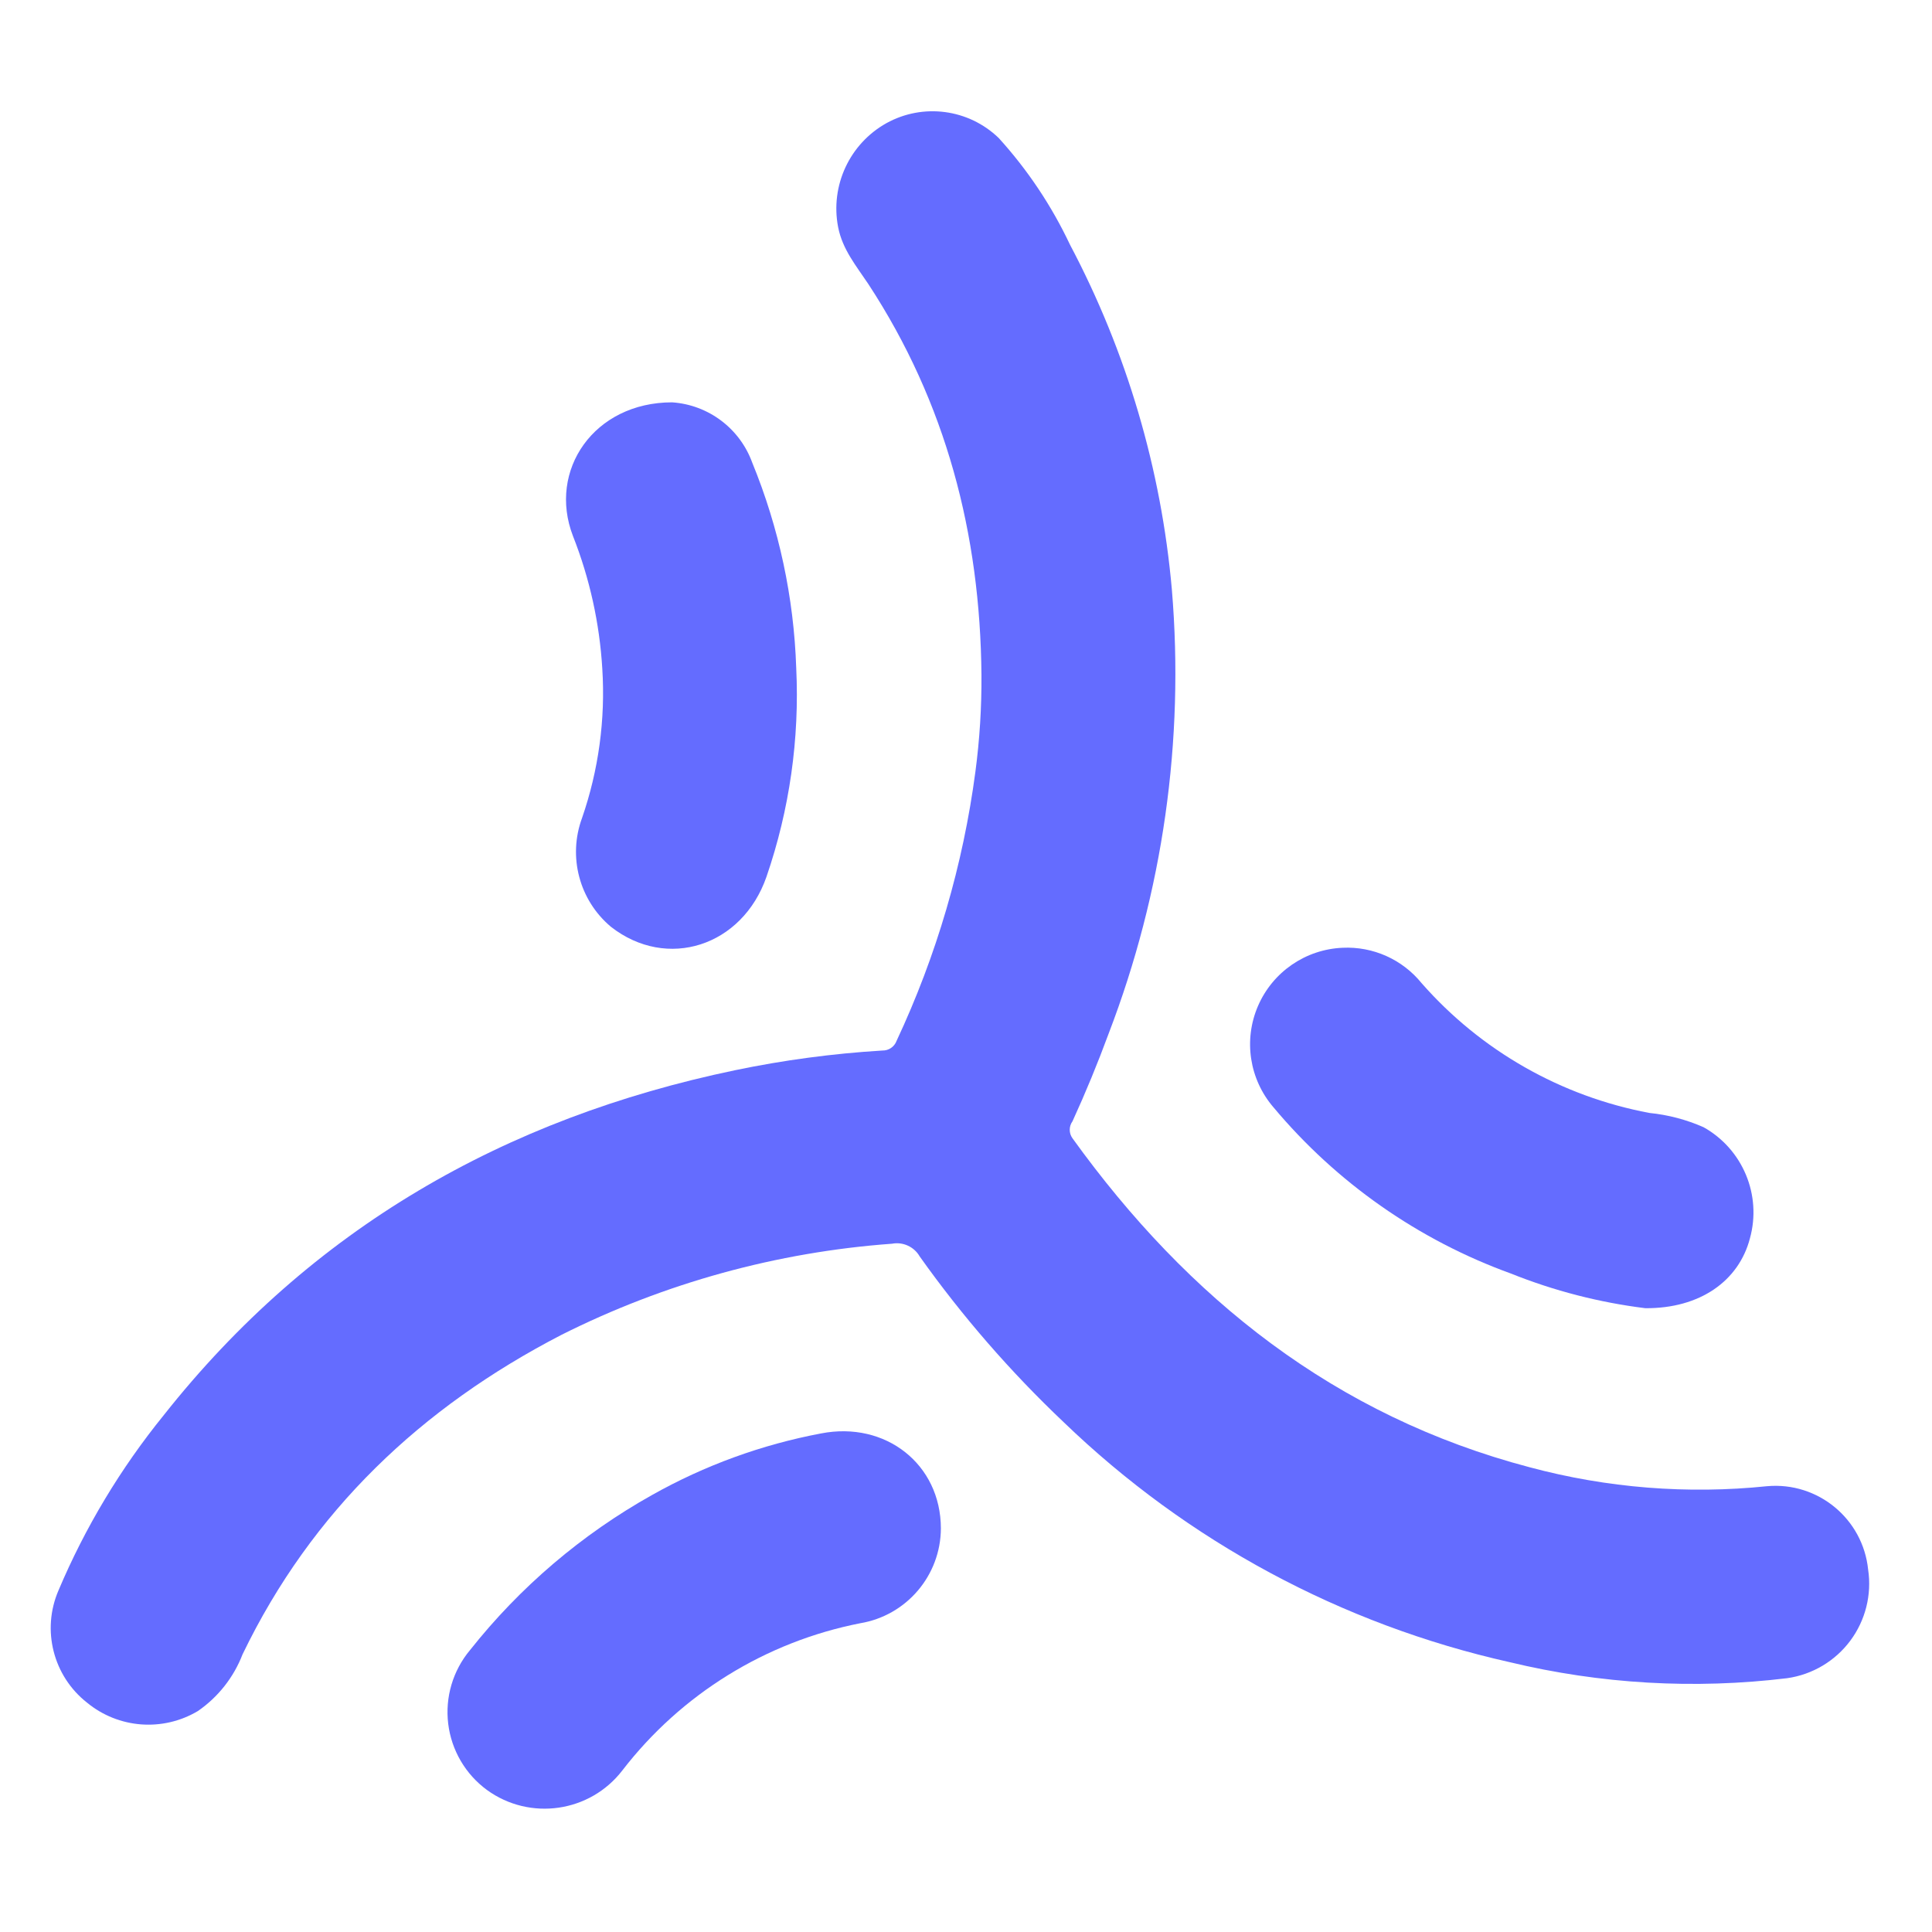
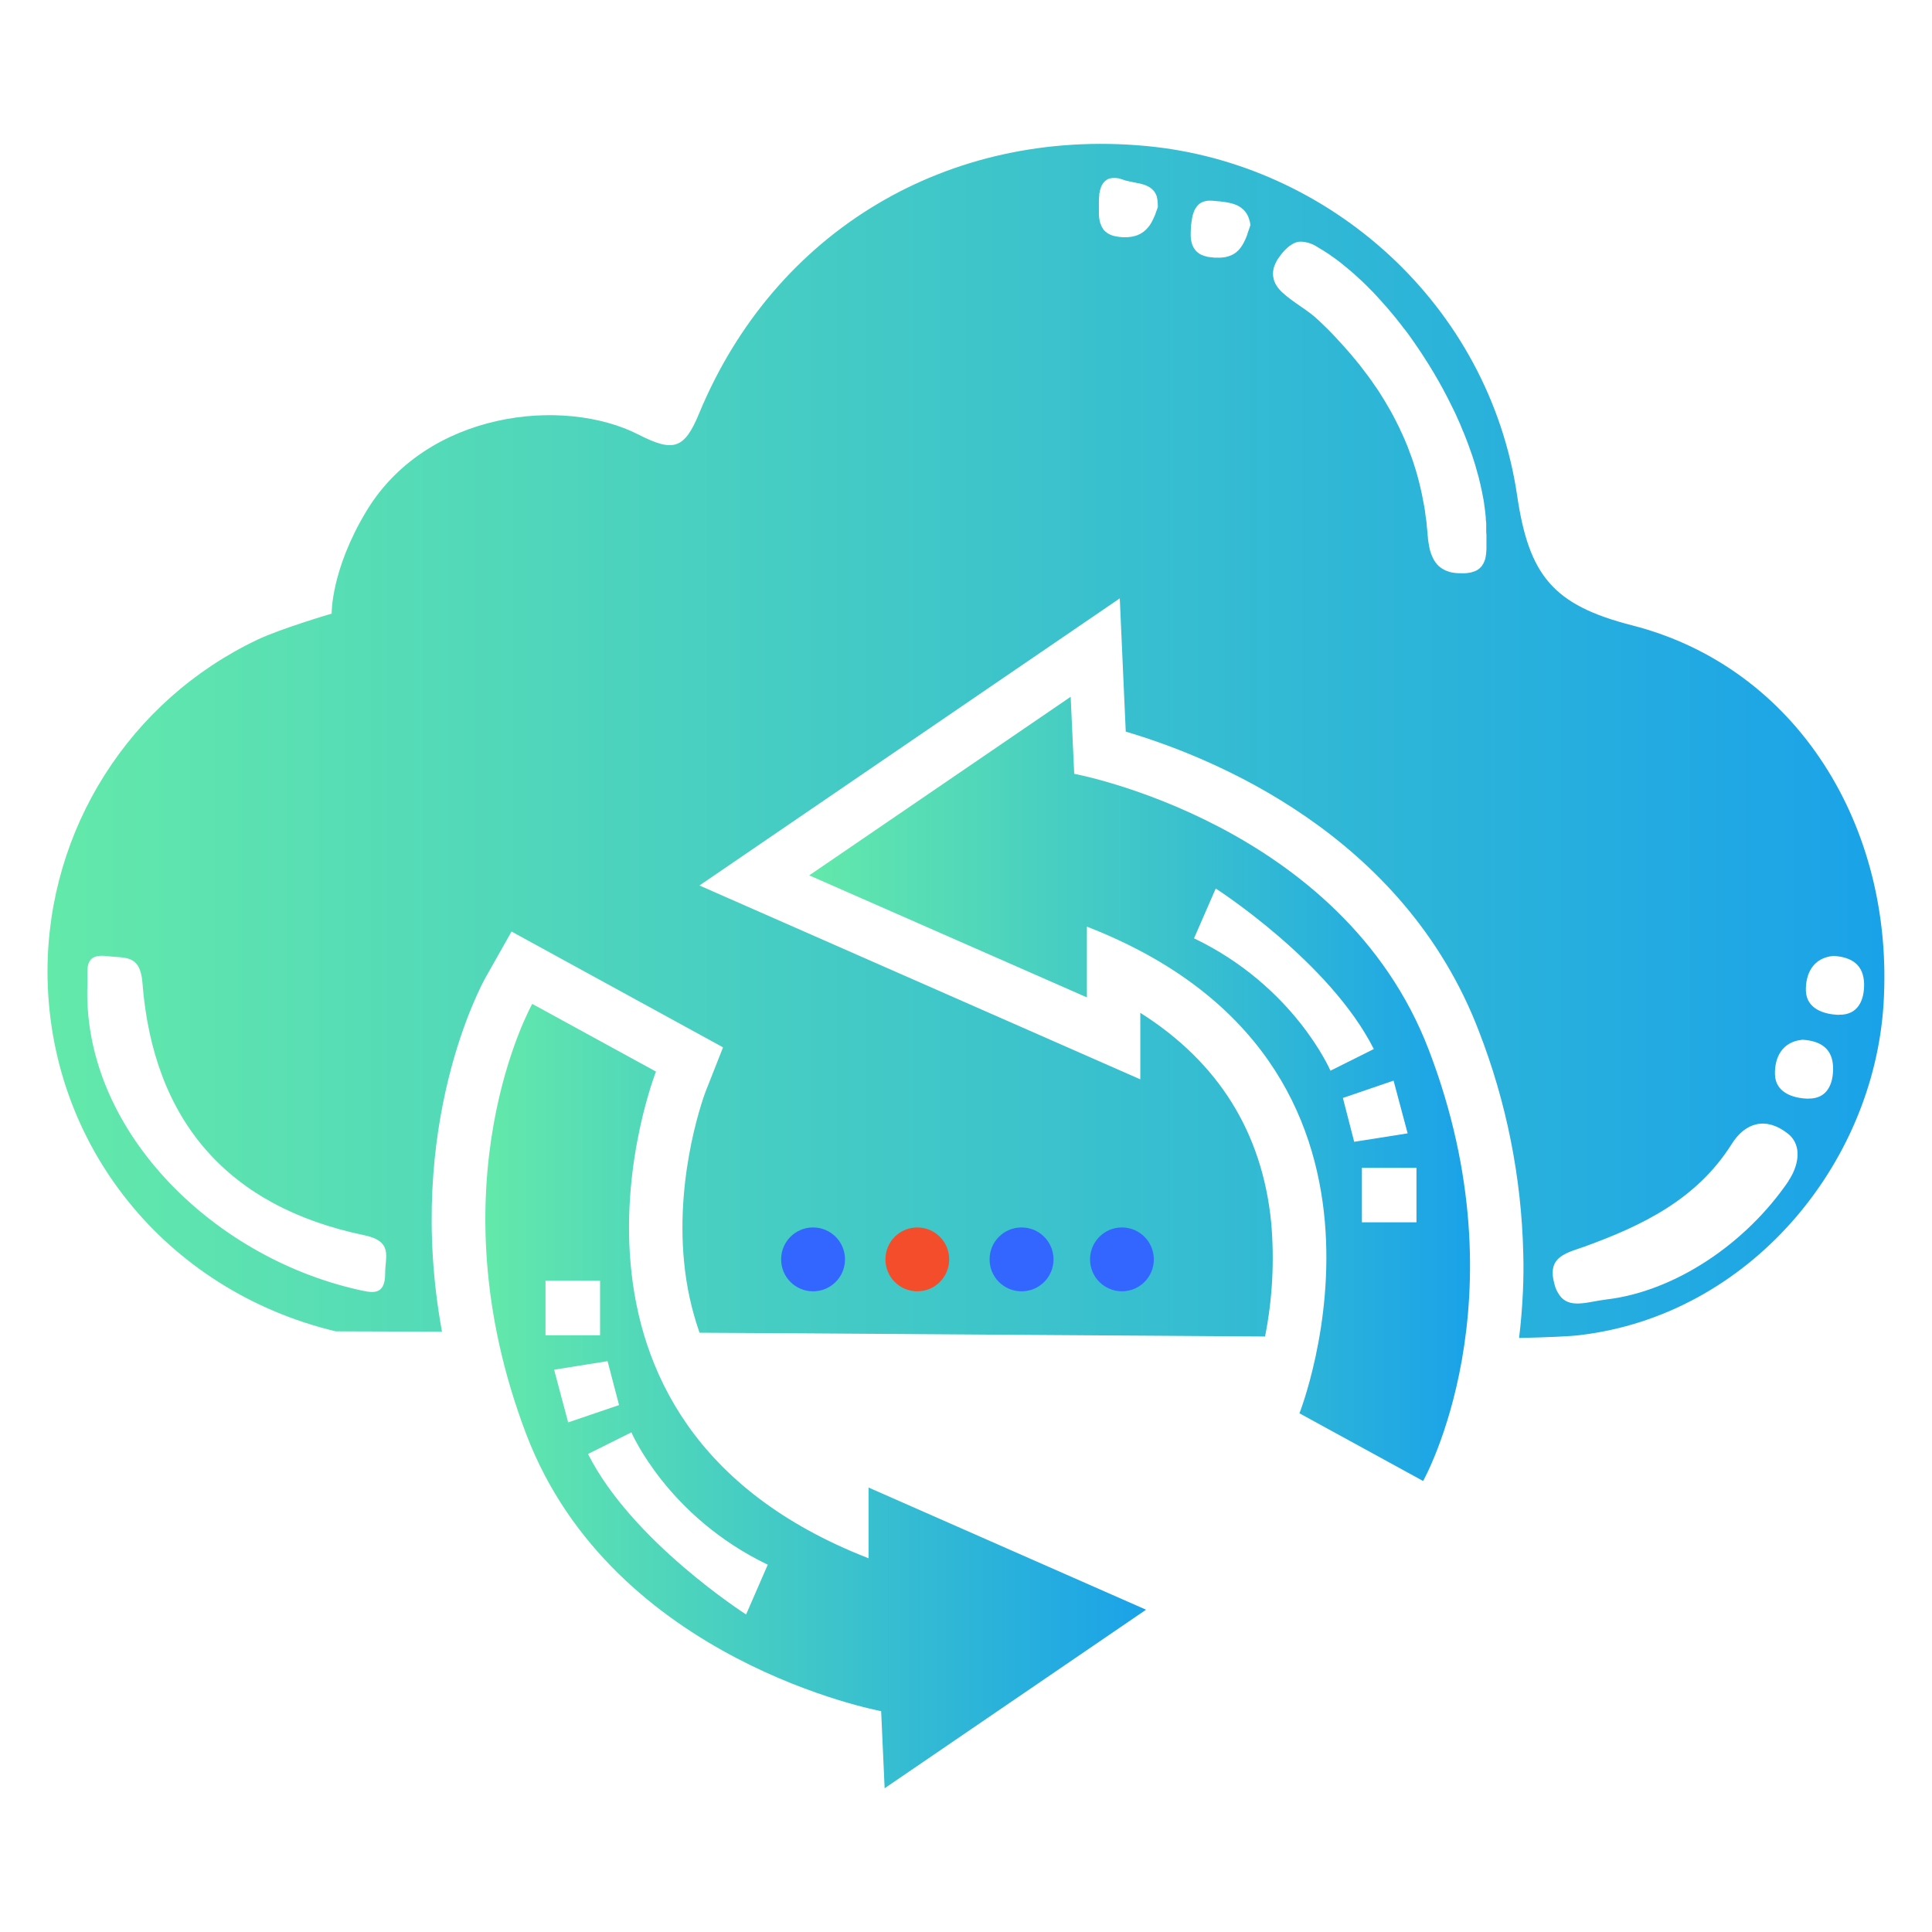
- <svg xmlns="http://www.w3.org/2000/svg" viewBox="0 0 160 160">
-   <path d="M81.28 55.9c-.1-11.67-2.93-22.55-9.37-32.38-1-1.5-2.14-2.86-2.5-4.71a8.1 8.1 0 014-8.61 7.89 7.89 0 019.3 1.23 35.999 35.999 0 015.9 8.83 75.18 75.18 0 018.44 28.58 83.211 83.211 0 01-5.23 36.74 102.983 102.983 0 01-3 7.28 1.2 1.2 0 000 1.41c9.58 13.3 21.76 23 37.85 27.24a54.37 54.37 0 0019.68 1.57 7.72 7.72 0 018.36 6.9 7.903 7.903 0 01-6.7 9 64.744 64.744 0 01-23-1.33 77.68 77.68 0 01-36.93-19.88 93.628 93.628 0 01-11.91-13.71 2.18 2.18 0 00-2.3-1.06 72.744 72.744 0 00-27.38 7.55c-11.6 6-20.67 14.58-26.4 26.45a10.134 10.134 0 01-3.7 4.7 8 8 0 01-9.19-.7 7.86 7.86 0 01-2.36-9.28 60.324 60.324 0 018.72-14.52c12.2-15.43 28.21-24.59 47.32-28.57A85.085 85.085 0 0173.07 87c.524.015 1-.307 1.18-.8a76.06 76.06 0 006.53-22.3c.351-2.652.518-5.325.5-8z" fill="#646cff" />
-   <path d="M136.26 108.34a44.742 44.742 0 01-11.13-2.87 46.108 46.108 0 01-19.66-13.76 8 8 0 015.72-13.22 7.93 7.93 0 016.54 2.93 33.27 33.27 0 0018.87 10.75c1.546.155 3.058.553 4.48 1.18a8.08 8.08 0 013.84 9.21c-.92 3.52-4.13 5.81-8.66 5.78zm-80.6-75.02a7.61 7.61 0 016.64 5 49.139 49.139 0 013.64 17 46.33 46.33 0 01-2.46 17.28c-2 5.77-8.24 7.79-12.89 4.15a8.1 8.1 0 01-2.39-9 31.679 31.679 0 001.68-12.36 35.77 35.77 0 00-2.43-11c-2.1-5.45 1.75-11.07 8.21-11.07zm22.26 93.25a8 8 0 01-6.68 7.86 32.88 32.88 0 00-19.7 12.19 8.13 8.13 0 01-11.21 1.62 8 8 0 01-1.41-11.58A51.043 51.043 0 0154 123.81a45.842 45.842 0 0114-5.1c5.35-1.04 9.91 2.56 9.92 7.86z" fill="#646cff" />
+ <svg xmlns="http://www.w3.org/2000/svg" xmlns:xlink="http://www.w3.org/1999/xlink" id="图层_1" data-name="图层 1" viewBox="0 0 610 610">
+   <defs>
+     <style>.cls-1{fill:url(#未命名的渐变_7);}.cls-2{fill:#36f;}.cls-3{fill:#f44d2c;}.cls-4{fill:url(#未命名的渐变_7-2);}.cls-5{fill:url(#未命名的渐变_7-3);}.cls-6{fill:url(#未命名的渐变_7-4);}</style>
+     <linearGradient id="未命名的渐变_7" x1="15" y1="233.95" x2="595" y2="233.95" gradientUnits="userSpaceOnUse">
+       <stop offset="0" stop-color="#63e9aa" />
+       <stop offset="1" stop-color="#1aa2e9" />
+     </linearGradient>
+     <linearGradient id="未命名的渐变_7-2" x1="153.25" y1="440.75" x2="361.89" y2="440.75" xlink:href="#未命名的渐变_7" />
+     <linearGradient id="未命名的渐变_7-3" x1="255.51" y1="343.79" x2="464.14" y2="343.79" xlink:href="#未命名的渐变_7" />
+     <linearGradient id="未命名的渐变_7-4" x1="435.08" y1="496.67" x2="435.57" y2="496.67" xlink:href="#未命名的渐变_7" />
+   </defs>
+   <path class="cls-1" d="M515.27,197.43c-24.92-6.37-32.53-15.73-36.25-40.93C470.11,96.09,419.63,51.41,361.7,46.08c-62.22-5.75-117.1,26.73-141,84.54-4.68,11.36-8.24,12.12-19.09,6.6-23.76-12.12-66.86-7.36-85.89,24.1-11.3,18.72-11,32.42-11,32.42s-16,4.71-23.36,8.2A116.07,116.07,0,0,0,15,306.64c0,54.79,37.44,100.91,91,113.71,0,0,17.17.08,33.55.11-11.9-65.11,12.54-109.6,13.75-111.8l8.21-14.54,66.78,36.56-5.47,13.87c-.09.2-9.67,25.2-6.82,54a94.88,94.88,0,0,0,4.87,22.24l33.91.2,56.86.39,37.66.26,17,.11,33.12.23A127.56,127.56,0,0,0,401.36,386c-2.82-28.45-16.66-50.63-41.33-66.22v21l-139.19-61.2,132.71-90.65L355.44,231c27.06,8,87.7,32.25,111.51,94.61a207,207,0,0,1,14,70.19c.12,4.14.06,8.14-.11,12-.23,5.13-.65,10-1.21,14.65,9.24-.22,15.87-.5,19.14-.9,53.39-6.31,92.74-53.64,95.93-104.55C598.2,261.05,567.34,210.74,515.27,197.43ZM121.61,402c0,7.44-4.26,6.17-8.88,5.13C66.44,396.56,25.8,356.16,27.6,310.61c.17-4.34-1.38-9.75,6.37-8.71,5.39.7,10.29-.71,11,8.34C48.35,354,72.05,381.08,115,390,124.23,391.94,121.58,396.81,121.61,402Zm244-336.75c-.11.37-.23.71-.34,1-.06.11-.08.25-.14.36a3.19,3.19,0,0,1-.2.57c-.05.17-.11.36-.19.56s-.26.62-.4.9a3.53,3.53,0,0,1-.28.62,12.94,12.94,0,0,1-.9,1.64,3.54,3.54,0,0,0-.34.48l-.37.45c-.14.17-.31.34-.45.48a1.81,1.81,0,0,1-.37.36,2.2,2.2,0,0,1-.31.29,2.28,2.28,0,0,1-.28.22,4.43,4.43,0,0,1-.79.51l-.25.17a1.12,1.12,0,0,0-.25.11,1.6,1.6,0,0,1-.29.11c-.08.06-.17.09-.25.15a11.31,11.31,0,0,1-1.83.5,4.66,4.66,0,0,1-.68.09l-.79.08h-1.41a12.55,12.55,0,0,1-2.31-.31,5,5,0,0,1-1-.25,1.2,1.2,0,0,1-.42-.17l-.31-.11c-.09-.06-.17-.09-.23-.14s-.28-.15-.42-.2l-.34-.26-.31-.25a1.81,1.81,0,0,1-.34-.28l-.25-.26a2,2,0,0,0-.2-.25,3.87,3.87,0,0,1-.36-.59,4,4,0,0,1-.48-1.07s-.06,0-.06-.06a2.06,2.06,0,0,0-.17-.53c0-.2-.08-.37-.11-.57a8,8,0,0,1-.17-1.18,4.07,4.07,0,0,1-.06-.59c0-.17,0-.31,0-.48v-.6c0-1,0-2.08,0-3.15,0-.4,0-.76.05-1.13s0-.48.06-.73,0-.23,0-.34a4.74,4.74,0,0,1,.17-.85.36.36,0,0,1,0-.17c.06-.19.09-.42.17-.62a2.91,2.91,0,0,1,.2-.59,3.27,3.27,0,0,1,.22-.56,5.45,5.45,0,0,1,.82-1.19.61.61,0,0,1,.2-.19,1.74,1.74,0,0,1,.34-.28,3.52,3.52,0,0,1,.42-.29,2.33,2.33,0,0,1,.39-.19,1.76,1.76,0,0,1,.46-.14A4.32,4.32,0,0,1,352,56.2a1,1,0,0,1,.28,0h.08a1.76,1.76,0,0,1,.4.06l.25,0a2.37,2.37,0,0,0,.34.08c.37.09.76.23,1.19.37a6,6,0,0,0,.78.28c.34.08.71.17,1.08.23a2.84,2.84,0,0,0,.7.16,7.72,7.72,0,0,0,.93.2l1.24.26a.26.26,0,0,1,.11,0,6.21,6.21,0,0,1,.62.14c.26.06.48.15.74.2s.56.17.87.28.34.14.51.23a8.48,8.48,0,0,1,1,.53c.14.12.31.23.45.34l.42.4.15.14a4.62,4.62,0,0,1,.42.53c.08.15.17.26.25.43s.14.28.23.45,0,.08.05.14.06.22.12.34.08.31.11.48a7.44,7.44,0,0,1,.17,1.1A13.69,13.69,0,0,1,365.56,65.22Zm28.27,8.66a7.81,7.81,0,0,1-.34.87,16.16,16.16,0,0,1-.79,1.72,3.07,3.07,0,0,1-.39.68s-.06.11-.08.17-.26.39-.4.59a8.42,8.42,0,0,1-.79,1,4.61,4.61,0,0,1-.39.36,3,3,0,0,1-.45.4c-.23.17-.48.34-.74.51a8,8,0,0,1-1.8.76c-.14,0-.34.08-.51.14a7.05,7.05,0,0,1-1.1.17,9.1,9.1,0,0,1-1.21.08,15.5,15.5,0,0,1-2.9-.17,3.26,3.26,0,0,1-.57-.08h-.08c-.17-.06-.34-.09-.48-.14a3.86,3.86,0,0,1-.54-.14,1.51,1.51,0,0,1-.31-.12,3,3,0,0,1-.53-.19,4.62,4.62,0,0,1-.93-.51c-.17-.11-.28-.23-.43-.34a.38.38,0,0,1-.14-.11,2.09,2.09,0,0,1-.42-.42c-.08-.09-.2-.23-.28-.34a6.1,6.1,0,0,1-.4-.59c-.05-.09-.11-.23-.16-.34a2.64,2.64,0,0,1-.31-.71,7.15,7.15,0,0,1-.23-.79,11,11,0,0,1-.23-1.72V73.31c0-.7.09-1.46.12-2.19.05-.43.08-.88.17-1.3v0a6.13,6.13,0,0,1,.14-.84c0-.2.08-.43.11-.62s.06-.29.08-.4.15-.39.2-.59.17-.51.28-.76a3.32,3.32,0,0,1,.34-.68,5.46,5.46,0,0,1,.42-.65,5.82,5.82,0,0,1,.46-.53l.19-.2a1.57,1.57,0,0,0,.23-.2l.45-.28a3.77,3.77,0,0,1,.7-.34.63.63,0,0,1,.29-.08.45.45,0,0,1,.28-.09,3.09,3.09,0,0,1,.48-.11c.08,0,.17,0,.25-.06a10.9,10.9,0,0,1,1.81,0c.56.06,1.12.12,1.74.17.28,0,.59,0,.9.09a18.75,18.75,0,0,1,3.73.7c.16.06.31.09.45.14a7.22,7.22,0,0,1,1.63.79l.23.14.56.43h0c.17.14.34.28.51.45s.22.25.34.39a2.53,2.53,0,0,0,.31.37c.08.14.19.31.28.45s.08.17.14.25a2.19,2.19,0,0,1,.17.29c.05.11.11.25.17.36.08.26.19.51.28.79a10.24,10.24,0,0,1,.34,1.35l.08.51C394.48,72,394.17,73,393.83,73.88Zm75.44,94.66c0,.56,0,1.15,0,1.75,0,.9,0,1.8,0,2.7,0,.37,0,.76-.06,1.13v.2c0,.39-.08.73-.14,1.1,0,.16-.06.33-.08.53s-.12.54-.2.79a5.25,5.25,0,0,1-.28.71,4.37,4.37,0,0,1-.57,1,.67.67,0,0,1-.19.31,4.76,4.76,0,0,1-.54.56h0a3.4,3.4,0,0,1-.62.48,2.41,2.41,0,0,1-.36.23c-.15.08-.26.14-.4.2a2.41,2.41,0,0,1-.42.16,9,9,0,0,1-1,.32c-.37.08-.73.14-1.13.19A8.3,8.3,0,0,1,462,181h-.7a18.23,18.23,0,0,1-1.83-.09l-.82-.11c-.28-.06-.54-.11-.76-.17s-.51-.14-.73-.23l-.65-.25a8.76,8.76,0,0,1-2.2-1.38,5.54,5.54,0,0,1-.42-.42,3.11,3.11,0,0,1-.46-.57.67.67,0,0,1-.19-.22,4.17,4.17,0,0,1-.4-.6,3.37,3.37,0,0,1-.25-.45,1.54,1.54,0,0,1-.17-.34,13.82,13.82,0,0,1-1-2.76c-.05-.22-.08-.45-.14-.65-.17-.87-.31-1.77-.42-2.65a4.78,4.78,0,0,0-.08-.84,6.83,6.83,0,0,0-.06-.79c-.06-.54-.11-1-.14-1.55l-.09-.76c0-.82-.16-1.61-.25-2.43-.06-.22-.06-.45-.11-.67-.06-.62-.14-1.22-.23-1.81-.11-.79-.25-1.6-.42-2.39s-.28-1.58-.45-2.37-.31-1.55-.51-2.34-.31-1.33-.48-2a3.85,3.85,0,0,0-.17-.65c-.17-.68-.34-1.33-.53-1.95s-.43-1.52-.68-2.25-.39-1.27-.62-1.92c0-.06,0-.08-.06-.14-.22-.68-.48-1.35-.73-2s-.42-1.18-.65-1.78c-.14-.42-.31-.81-.5-1.24s-.43-1.1-.68-1.63-.48-1.07-.73-1.64c-.12-.28-.29-.59-.43-.87a17.63,17.63,0,0,0-.87-1.86c-.56-1.18-1.16-2.31-1.78-3.47l-.67-1.21c-.12-.2-.2-.37-.34-.59s-.37-.62-.54-.93c-.56-1-1.12-1.89-1.72-2.85-.28-.42-.53-.87-.81-1.3-.51-.76-1-1.55-1.58-2.31-.26-.36-.51-.73-.74-1.1-.42-.56-.81-1.15-1.24-1.72-.93-1.24-1.86-2.48-2.81-3.69-.63-.76-1.25-1.49-1.87-2.25-.47-.6-.95-1.16-1.46-1.72-.23-.26-.42-.51-.68-.76-.48-.6-1-1.16-1.52-1.72-.73-.82-1.47-1.61-2.23-2.43-.56-.56-1.1-1.13-1.66-1.72s-1.13-1.13-1.72-1.69-1.16-1.13-1.72-1.66c-3.44-3.3-7.89-5.5-11.39-8.74-.19-.17-.39-.37-.56-.54s-.34-.36-.48-.53l-.23-.28c-.08-.12-.17-.2-.22-.29s-.31-.45-.45-.67a2.49,2.49,0,0,1-.2-.34l-.17-.34a1.43,1.43,0,0,1-.14-.34c-.06-.11-.08-.22-.14-.34a5.67,5.67,0,0,1-.2-.67c0-.14,0-.28-.08-.4a1.76,1.76,0,0,1-.06-.39,6.29,6.29,0,0,1,.06-2,.71.71,0,0,1,.05-.23c0-.22.09-.42.14-.65a1.14,1.14,0,0,1,.09-.19c.06-.23.14-.43.22-.65a17.06,17.06,0,0,1,.88-1.69v0c.2-.25.39-.56.59-.82a13.74,13.74,0,0,1,1-1.29,4.53,4.53,0,0,1,.53-.6l.54-.53a12.93,12.93,0,0,1,1.07-.93,6.13,6.13,0,0,1,.73-.48,5.09,5.09,0,0,1,.71-.4,5.29,5.29,0,0,1,1.8-.48,5.54,5.54,0,0,1,.56,0,10.2,10.2,0,0,1,5,1.69c1.24.7,2.48,1.49,3.75,2.34l1.21.87h0c.28.2.57.43.88.62s.64.51,1,.76.9.68,1.36,1.08.9.7,1.35,1.1.9.73,1.35,1.15c.2.14.4.34.57.48s.39.34.56.51l1,.93,1,.9c.85.82,1.72,1.66,2.57,2.54l.93.93,1,1.07c.34.36.65.7,1,1.1s.79.84,1.15,1.29c.79.85,1.58,1.75,2.31,2.65.57.65,1.1,1.33,1.67,2l1.72,2.17c.5.67,1,1.35,1.55,2s1.15,1.58,1.75,2.4,1.07,1.52,1.6,2.31,1,1.41,1.44,2.12c.2.31.42.62.59.9.62.93,1.21,1.89,1.81,2.84,2.14,3.44,4.17,7,6,10.58.56,1.09,1.1,2.19,1.64,3.29.25.51.5,1,.76,1.55.53,1.19,1.07,2.37,1.58,3.53.28.67.56,1.32.81,2a4.24,4.24,0,0,1,.28.62l.26.65c.22.56.42,1.1.65,1.66.42,1.1.84,2.2,1.21,3.3l.59,1.66c.62,1.86,1.18,3.7,1.66,5.53l.34,1.21c.4,1.64.79,3.21,1.1,4.82.17.79.31,1.55.45,2.34.06.34.12.73.17,1.07s.09.59.11.88.15.84.17,1.24c.12.84.17,1.63.26,2.42,0,.42,0,.82.08,1.21s.06.68.06,1,0,.65,0,.93c0,.45,0,.87,0,1.3C469.29,168.06,469.27,168.28,469.27,168.54Zm95.44,204.25c-13.5,19.85-35.88,34.9-57.56,37.47-5.58.67-10.88,2.79-14.18-.57a10,10,0,0,1-2.28-4.51c-1-3.6-.45-5.89.93-7.44,1.86-2.11,5.3-3,8.54-4.14,18.32-6.65,35.49-14.91,46.51-32.36,4.34-6.94,10.86-8.77,17.76-3.36C569.56,361.94,567.42,368.85,564.71,372.79Zm6.21-25.93c-4.68-.08-10.38-1.83-10.55-7.61-.17-5.33,2.23-10.43,8.74-11,5.81.37,9.45,2.88,9.61,8.72C578.89,342.35,576.81,347,570.92,346.86Zm9.75-26.47c-4.68-.08-10.37-1.83-10.54-7.61-.14-5.3,2.22-10.43,8.74-11,5.83.36,9.47,2.87,9.64,8.73C588.67,315.91,586.56,320.5,580.67,320.39Z" />
+   <rect class="cls-2" x="344.17" y="387.55" width="20.13" height="20.16" rx="10.06" />
+   <rect class="cls-2" x="312.45" y="387.55" width="20.18" height="20.16" rx="10.06" />
+   <rect class="cls-2" x="246.63" y="387.55" width="20.16" height="20.16" rx="10.06" />
+   <rect class="cls-3" x="279.56" y="387.55" width="20.13" height="20.16" rx="10.06" />
+   <path class="cls-4" d="M274.23,469.66V492c-110.86-43.12-67.11-153.66-67.11-153.66l-39.07-21.37s-32.05,56.87-1.84,136c27.39,71.67,112,87.3,112,87.3l1.1,24.35,82.54-56.38Zm-102-65.3h17.23v17.22H172.23Zm2.72,28.1,16.88-2.69,3.63,13.86-16.07,5.47Zm60.62,77.28s-36-23-49.91-50.67l13.69-6.83s11.38,26.6,43.06,41.79Z" />
+   <path class="cls-5" d="M451.17,331.62c-27.37-71.67-112-87.3-112-87.3L338.05,220l-82.54,56.38,87.66,38.53V292.57C454,335.68,410.28,446.23,410.28,446.23l39.05,21.37S481.39,410.73,451.17,331.62ZM377,296.26l6.85-15.72s36,23.07,49.91,50.68l-13.69,6.84S408.67,311.45,377,296.26Zm47,50.4L440,341.19l4.44,16.65-16.88,2.67Zm23.23,39.27H430V368.71h17.23Z" />
+   <path class="cls-6" d="M435.08,496.14a6,6,0,0,0,.49,1.06A5.1,5.1,0,0,1,435.08,496.14Z" />
+   <path class="cls-6" d="M435.08,496.14a6,6,0,0,0,.49,1.06A5.1,5.1,0,0,1,435.08,496.14Z" />
</svg>
